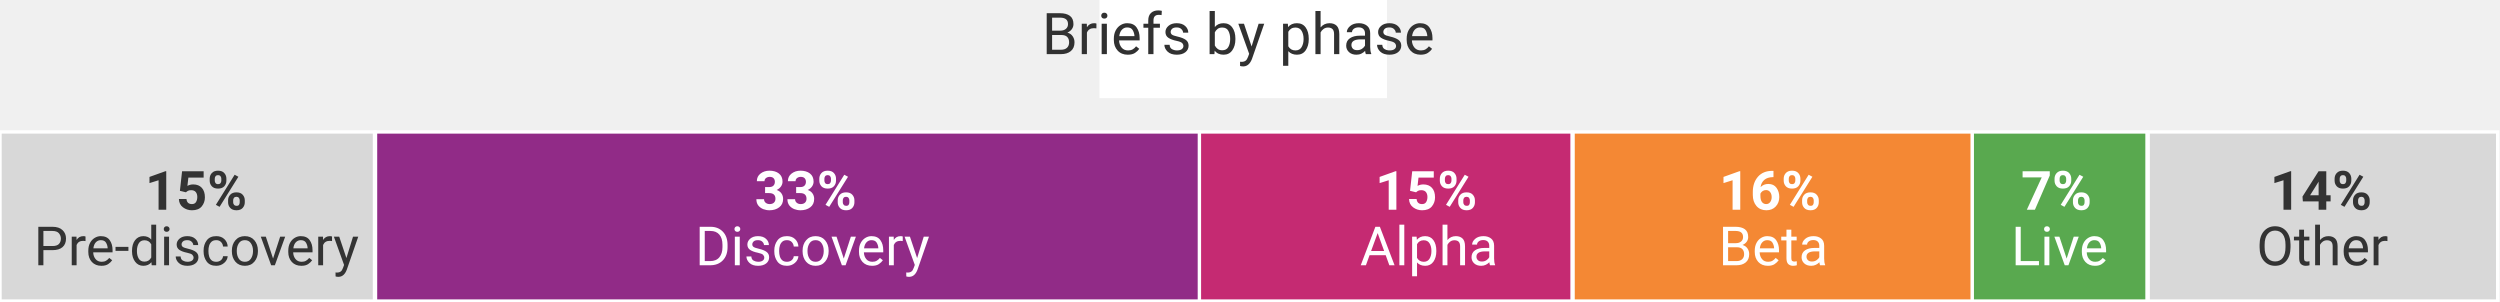
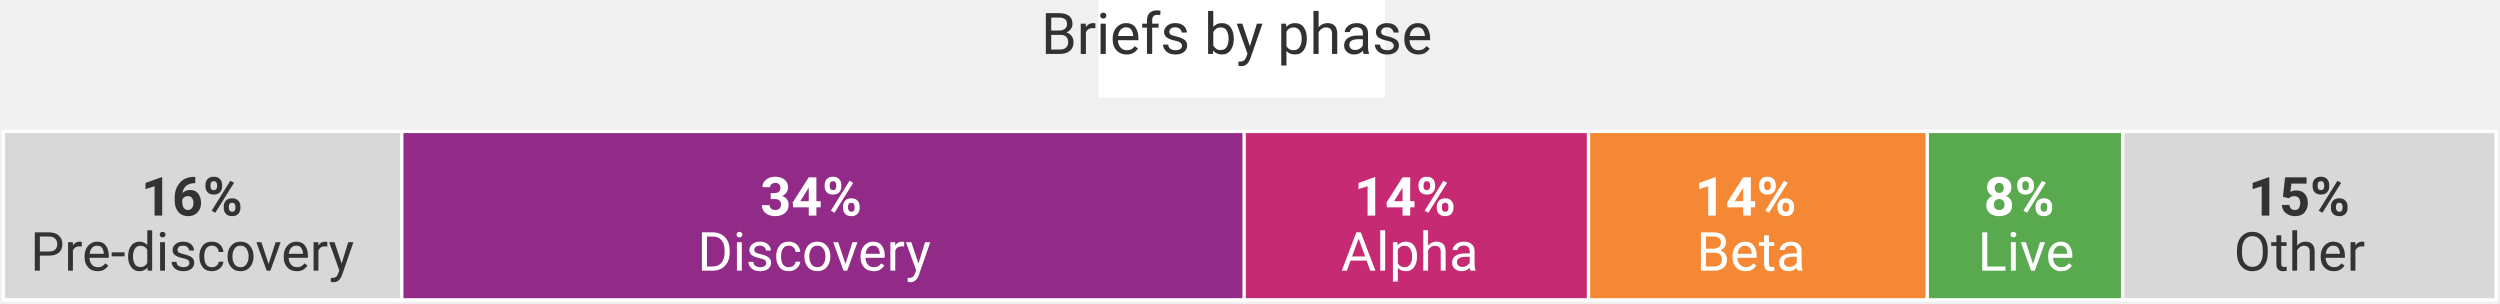
- <svg xmlns="http://www.w3.org/2000/svg" font-family="-apple-system, BlinkMacSystemFont, &quot;Segoe UI&quot;, Roboto, Helvetica, Arial, sans-serif, &quot;Apple Color Emoji&quot;, &quot;Segoe UI Emoji&quot;, &quot;Segoe UI Symbol&quot;" width="739px" height="89px" viewBox="0 0 739 89" version="1.1" style="background: #FFFFFF;">
+ <svg xmlns="http://www.w3.org/2000/svg" font-family="-apple-system, BlinkMacSystemFont, &quot;Segoe UI&quot;, Roboto, Helvetica, Arial, sans-serif, &quot;Apple Color Emoji&quot;, &quot;Segoe UI Emoji&quot;, &quot;Segoe UI Symbol&quot;" width="742px" height="90px" viewBox="0 0 742 90" version="1.1">
  <defs />
-   <g id="Symbols" stroke="none" stroke-width="1" fill="none" fill-rule="evenodd">
-     <g id="&gt;768-Briefs-by-phase">
-       <g>
-         <rect id="Rectangle-9-Copy-11" stroke="#FFFFFF" fill="#F48834" x="465" y="39" width="118.08" height="50" />
-         <rect id="Rectangle-9-Copy-12" stroke="#FFFFFF" fill="#59A94F" x="583" y="39" width="51.66" height="50" />
-         <rect id="Rectangle-9-Copy-13" stroke="#FFFFFF" fill="#C52A72" x="354" y="39" width="110.7" height="50" />
-         <rect id="Rectangle-9-Copy-14" stroke="#FFFFFF" fill="#912B87" x="111" y="39" width="243.54" height="50" />
-         <rect id="Rectangle-9-Copy-15" stroke="#FFFFFF" fill="#D8D8D8" x="635" y="39" width="103.32" height="50" />
-         <rect id="Rectangle-9-Copy-16" stroke="#FFFFFF" fill="#D8D8D8" x="0" y="39" width="110.7" height="50" />
-         <text id="15%-Pre-discovery" font-size="16" font-weight="bold" line-spacing="16" fill="#333333">
-           <tspan x="42.875" y="62">15% </tspan>
-           <tspan x="81.211" y="65.016" font-weight="normal" />
-           <tspan x="10" y="78.414" font-weight="normal">Pre-discovery</tspan>
-         </text>
-         <text id="33%-Discovery" font-size="16" font-weight="bold" line-spacing="16" fill="#FFFFFF">
-           <tspan x="223.082" y="62">33%</tspan>
-           <tspan x="256.199" y="62.414" font-weight="normal"> </tspan>
-           <tspan x="205.5" y="78.414" font-weight="normal">Discovery</tspan>
-         </text>
-         <text id="15%-Alpha" font-size="16" font-weight="bold" line-spacing="16" fill="#FFFFFF">
-           <tspan x="406.504" y="62">15%</tspan>
-           <tspan x="437.145" y="62.414" font-weight="normal"> </tspan>
-           <tspan x="402" y="78.414" font-weight="normal">Alpha</tspan>
-         </text>
-         <text id="16%-Beta" font-size="16" font-weight="bold" line-spacing="16" fill="#FFFFFF">
-           <tspan x="508.152" y="62">16%</tspan>
-           <tspan x="539.082" y="62.414" font-weight="normal"> </tspan>
-           <tspan x="508" y="78.414" font-weight="normal">Beta</tspan>
-         </text>
-         <text id="7%-Live" font-size="16" font-weight="bold" line-spacing="16" fill="#FFFFFF">
-           <tspan x="597.395" y="62">7%</tspan>
-           <tspan x="619.512" y="62.414" font-weight="normal"> </tspan>
-           <tspan x="594.5" y="78.414" font-weight="normal">Live</tspan>
-         </text>
-         <text id="14%-Other" font-size="16" font-weight="bold" line-spacing="16" fill="#333333">
-           <tspan x="671" y="62">14% </tspan>
-           <tspan x="709.703" y="65.016" font-weight="normal" />
-           <tspan x="667" y="78.414" font-weight="normal">Other</tspan>
-         </text>
-         <rect id="Rectangle-16" fill="#FFFFFF" x="325" y="0" width="85" height="29" />
-         <text id="Briefs-by-phase-Copy" font-size="17" font-weight="normal" line-spacing="28" fill="#313131">
-           <tspan x="308" y="16">Briefs by phase</tspan>
-         </text>
+   <g id="Mocks" stroke="none" stroke-width="1" fill="none" fill-rule="evenodd">
+     <g id="Nov-monthly-report-greater-than-768px" transform="translate(-319, -1670)">
+       <g id="&gt;768-Briefs-by-phase" transform="translate(320, 1670)">
+         <g>
+           <rect id="Rectangle-9-Copy-11" stroke="#FFFFFF" fill="#F48834" x="469" y="39" width="103.46" height="50" />
+           <rect id="Rectangle-9-Copy-12" stroke="#FFFFFF" fill="#59A94F" x="571" y="39" width="59.12" height="50" />
+           <rect id="Rectangle-9-Copy-13" stroke="#FFFFFF" fill="#C52A72" x="367" y="39" width="103.46" height="50" />
+           <rect id="Rectangle-9-Copy-14" stroke="#FFFFFF" fill="#912B87" x="117" y="39" width="251.26" height="50" />
+           <rect id="Rectangle-9-Copy-15" stroke="#FFFFFF" fill="#D8D8D8" x="629" y="39" width="110.85" height="50" />
+           <rect id="Rectangle-9-Copy-16" stroke="#FFFFFF" fill="#D8D8D8" x="0" y="39" width="118.24" height="50" />
+           <text id="16%-Pre-discovery" font-size="16" font-weight="bold" line-spacing="16" fill="#333333">
+             <tspan x="40.871" y="64">16%</tspan>
+             <tspan x="74.66" y="64.336" font-weight="normal"> </tspan>
+             <tspan x="8" y="80.336" font-weight="normal">Pre-discovery</tspan>
+           </text>
+           <text id="34%-Discovery" font-size="16" font-weight="bold" line-spacing="16" fill="#FFFFFF">
+             <tspan x="224.656" y="64">34% </tspan>
+             <tspan x="271.398" y="67.102" font-weight="normal" />
+             <tspan x="206" y="80.336" font-weight="normal">Discovery</tspan>
+           </text>
+           <text id="14%-Alpha" font-size="16" font-weight="bold" line-spacing="16" fill="#FFFFFF">
+             <tspan x="400.898" y="64">14% </tspan>
+             <tspan x="397" y="80.336" font-weight="normal">Alpha</tspan>
+           </text>
+           <text id="14%-Beta" font-size="16" font-weight="bold" line-spacing="16" fill="#FFFFFF">
+             <tspan x="502" y="64">14% </tspan>
+             <tspan x="502.504" y="80.336" font-weight="normal">Beta</tspan>
+           </text>
+           <text id="8%-Live" font-size="16" font-weight="bold" line-spacing="16" fill="#FFFFFF">
+             <tspan x="587.789" y="64">8% </tspan>
+             <tspan x="586" y="80.336" font-weight="normal">Live</tspan>
+           </text>
+           <text id="15%-Other" font-size="16" font-weight="bold" line-spacing="16" fill="#333333">
+             <tspan x="666.27" y="64">15% </tspan>
+             <tspan x="662" y="80.336" font-weight="normal">Other</tspan>
+           </text>
+           <rect id="Rectangle-16" fill="#FFFFFF" x="325" y="0" width="85" height="29" />
+           <text id="Briefs-by-phase-Copy" font-size="17" font-weight="normal" line-spacing="28" fill="#313131">
+             <tspan x="308" y="16">Briefs by phase</tspan>
+           </text>
+         </g>
      </g>
    </g>
  </g>
</svg>
